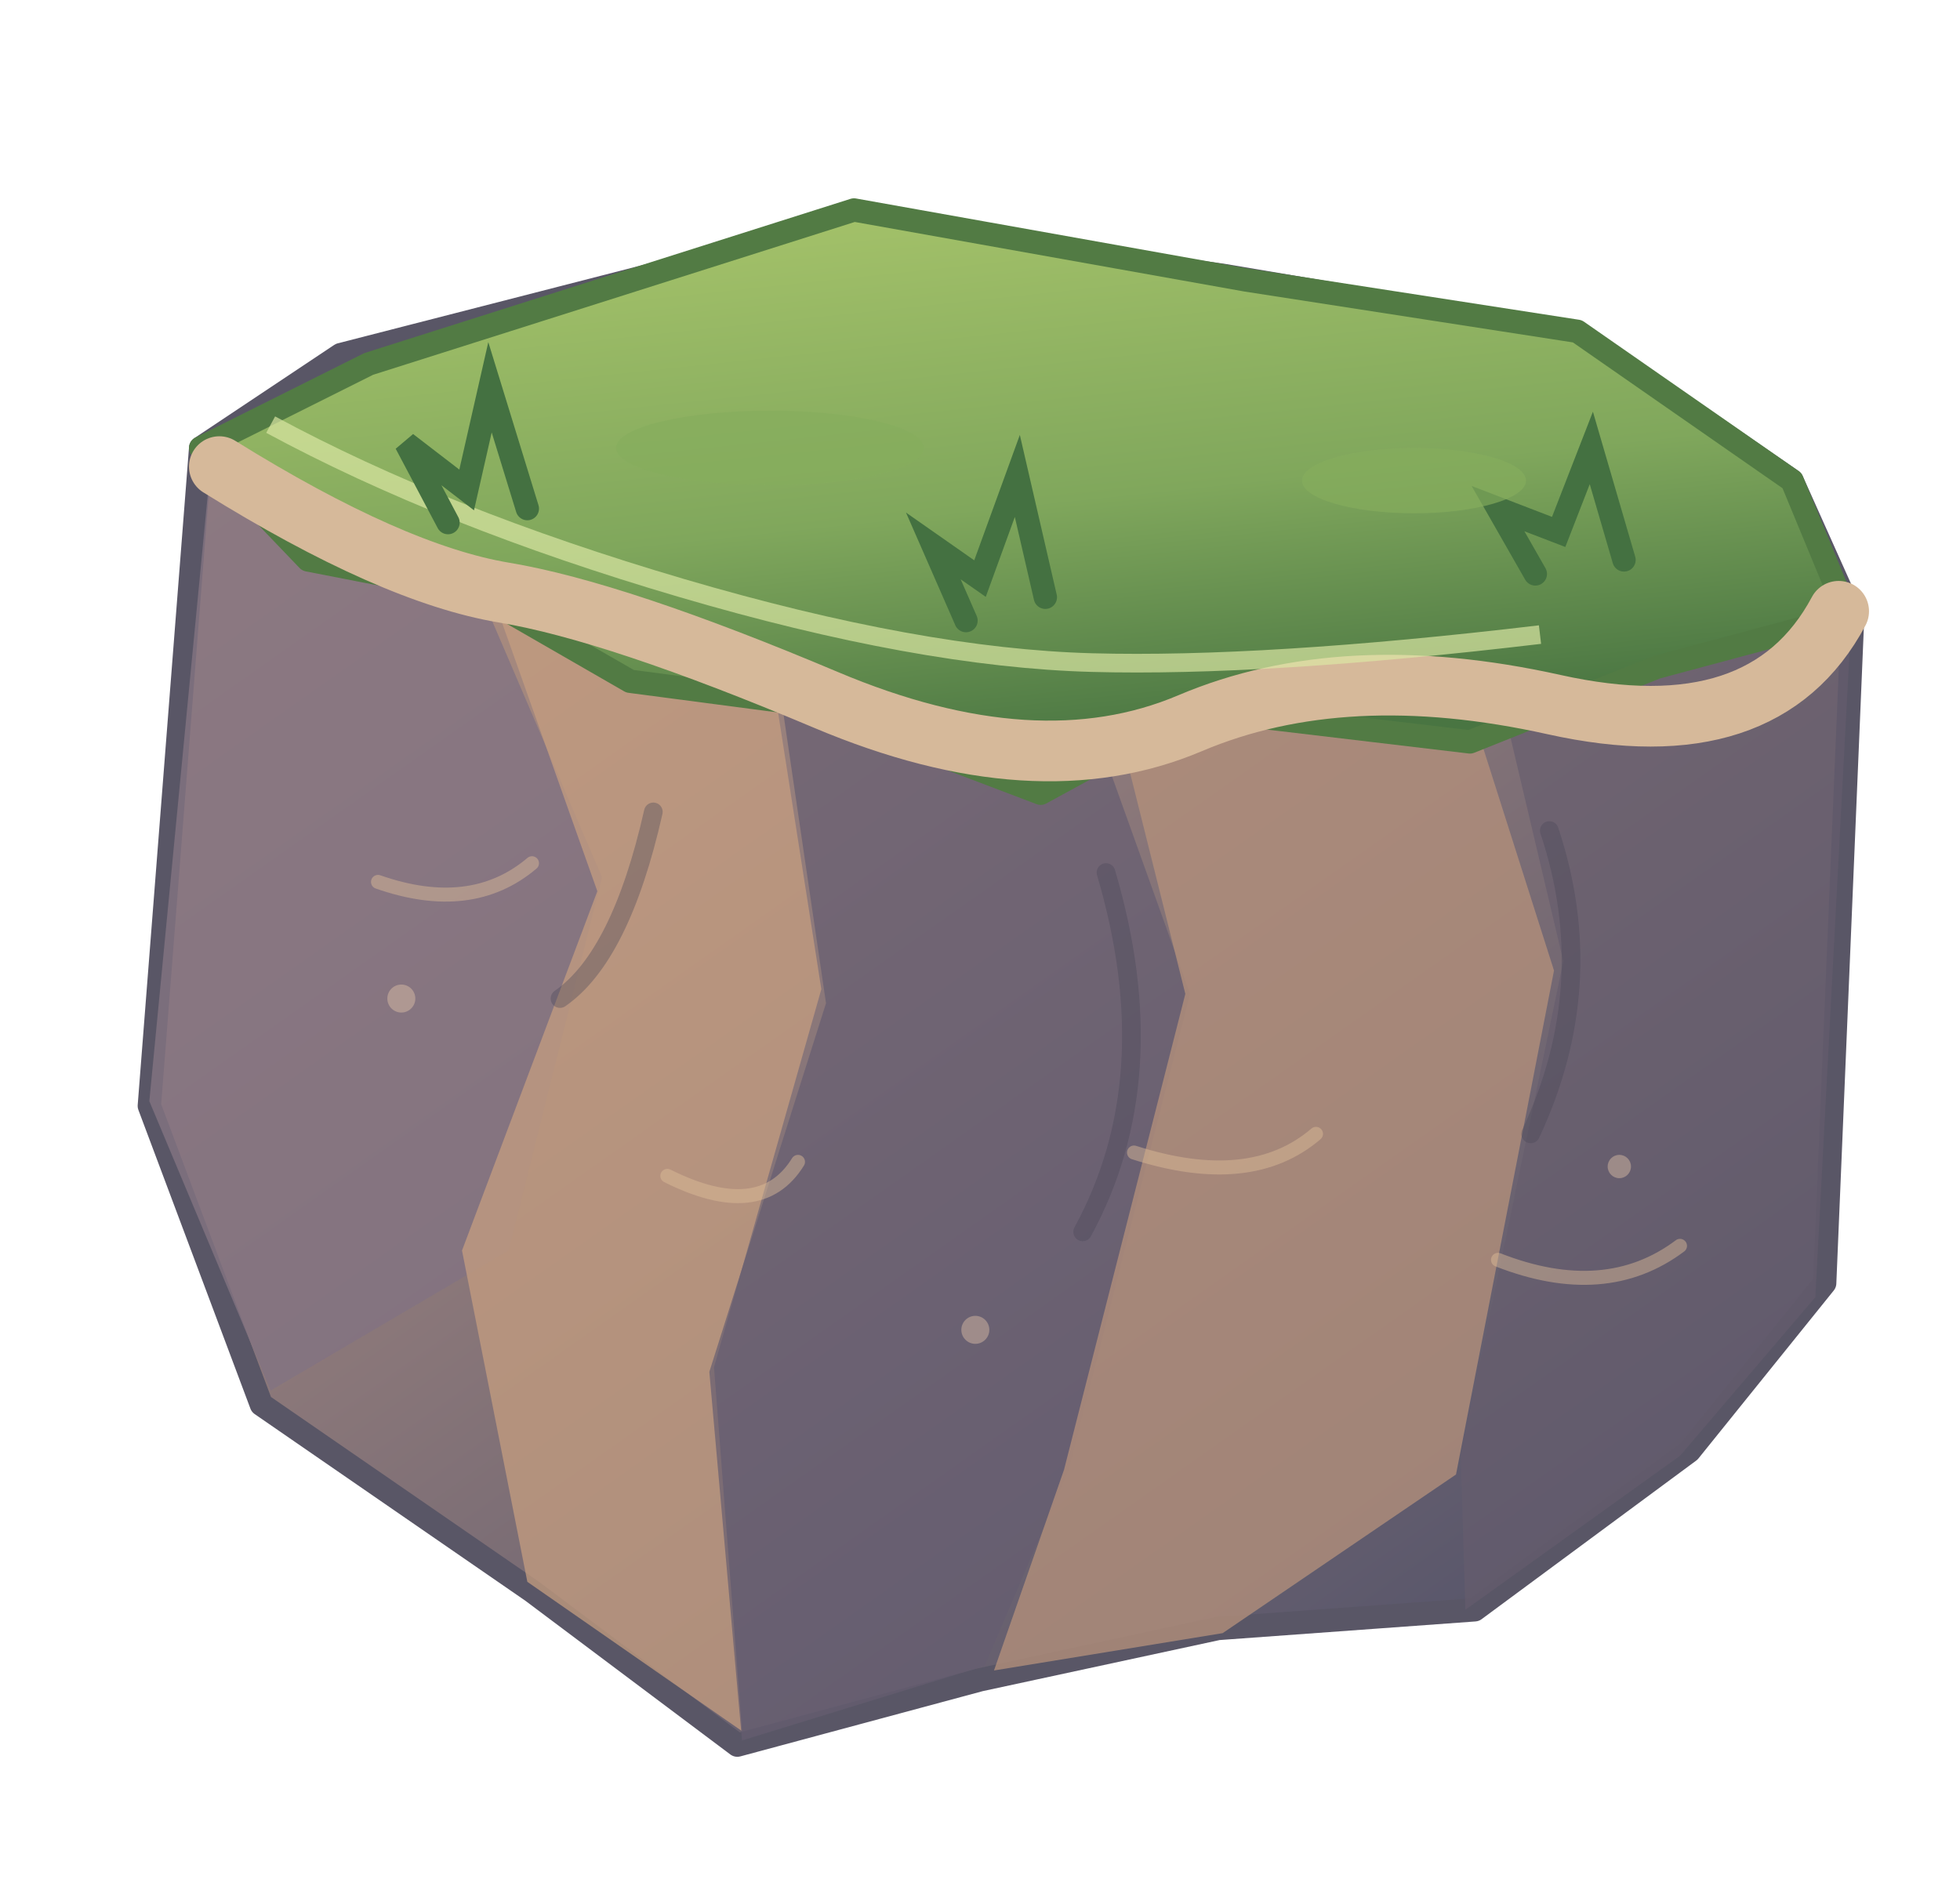
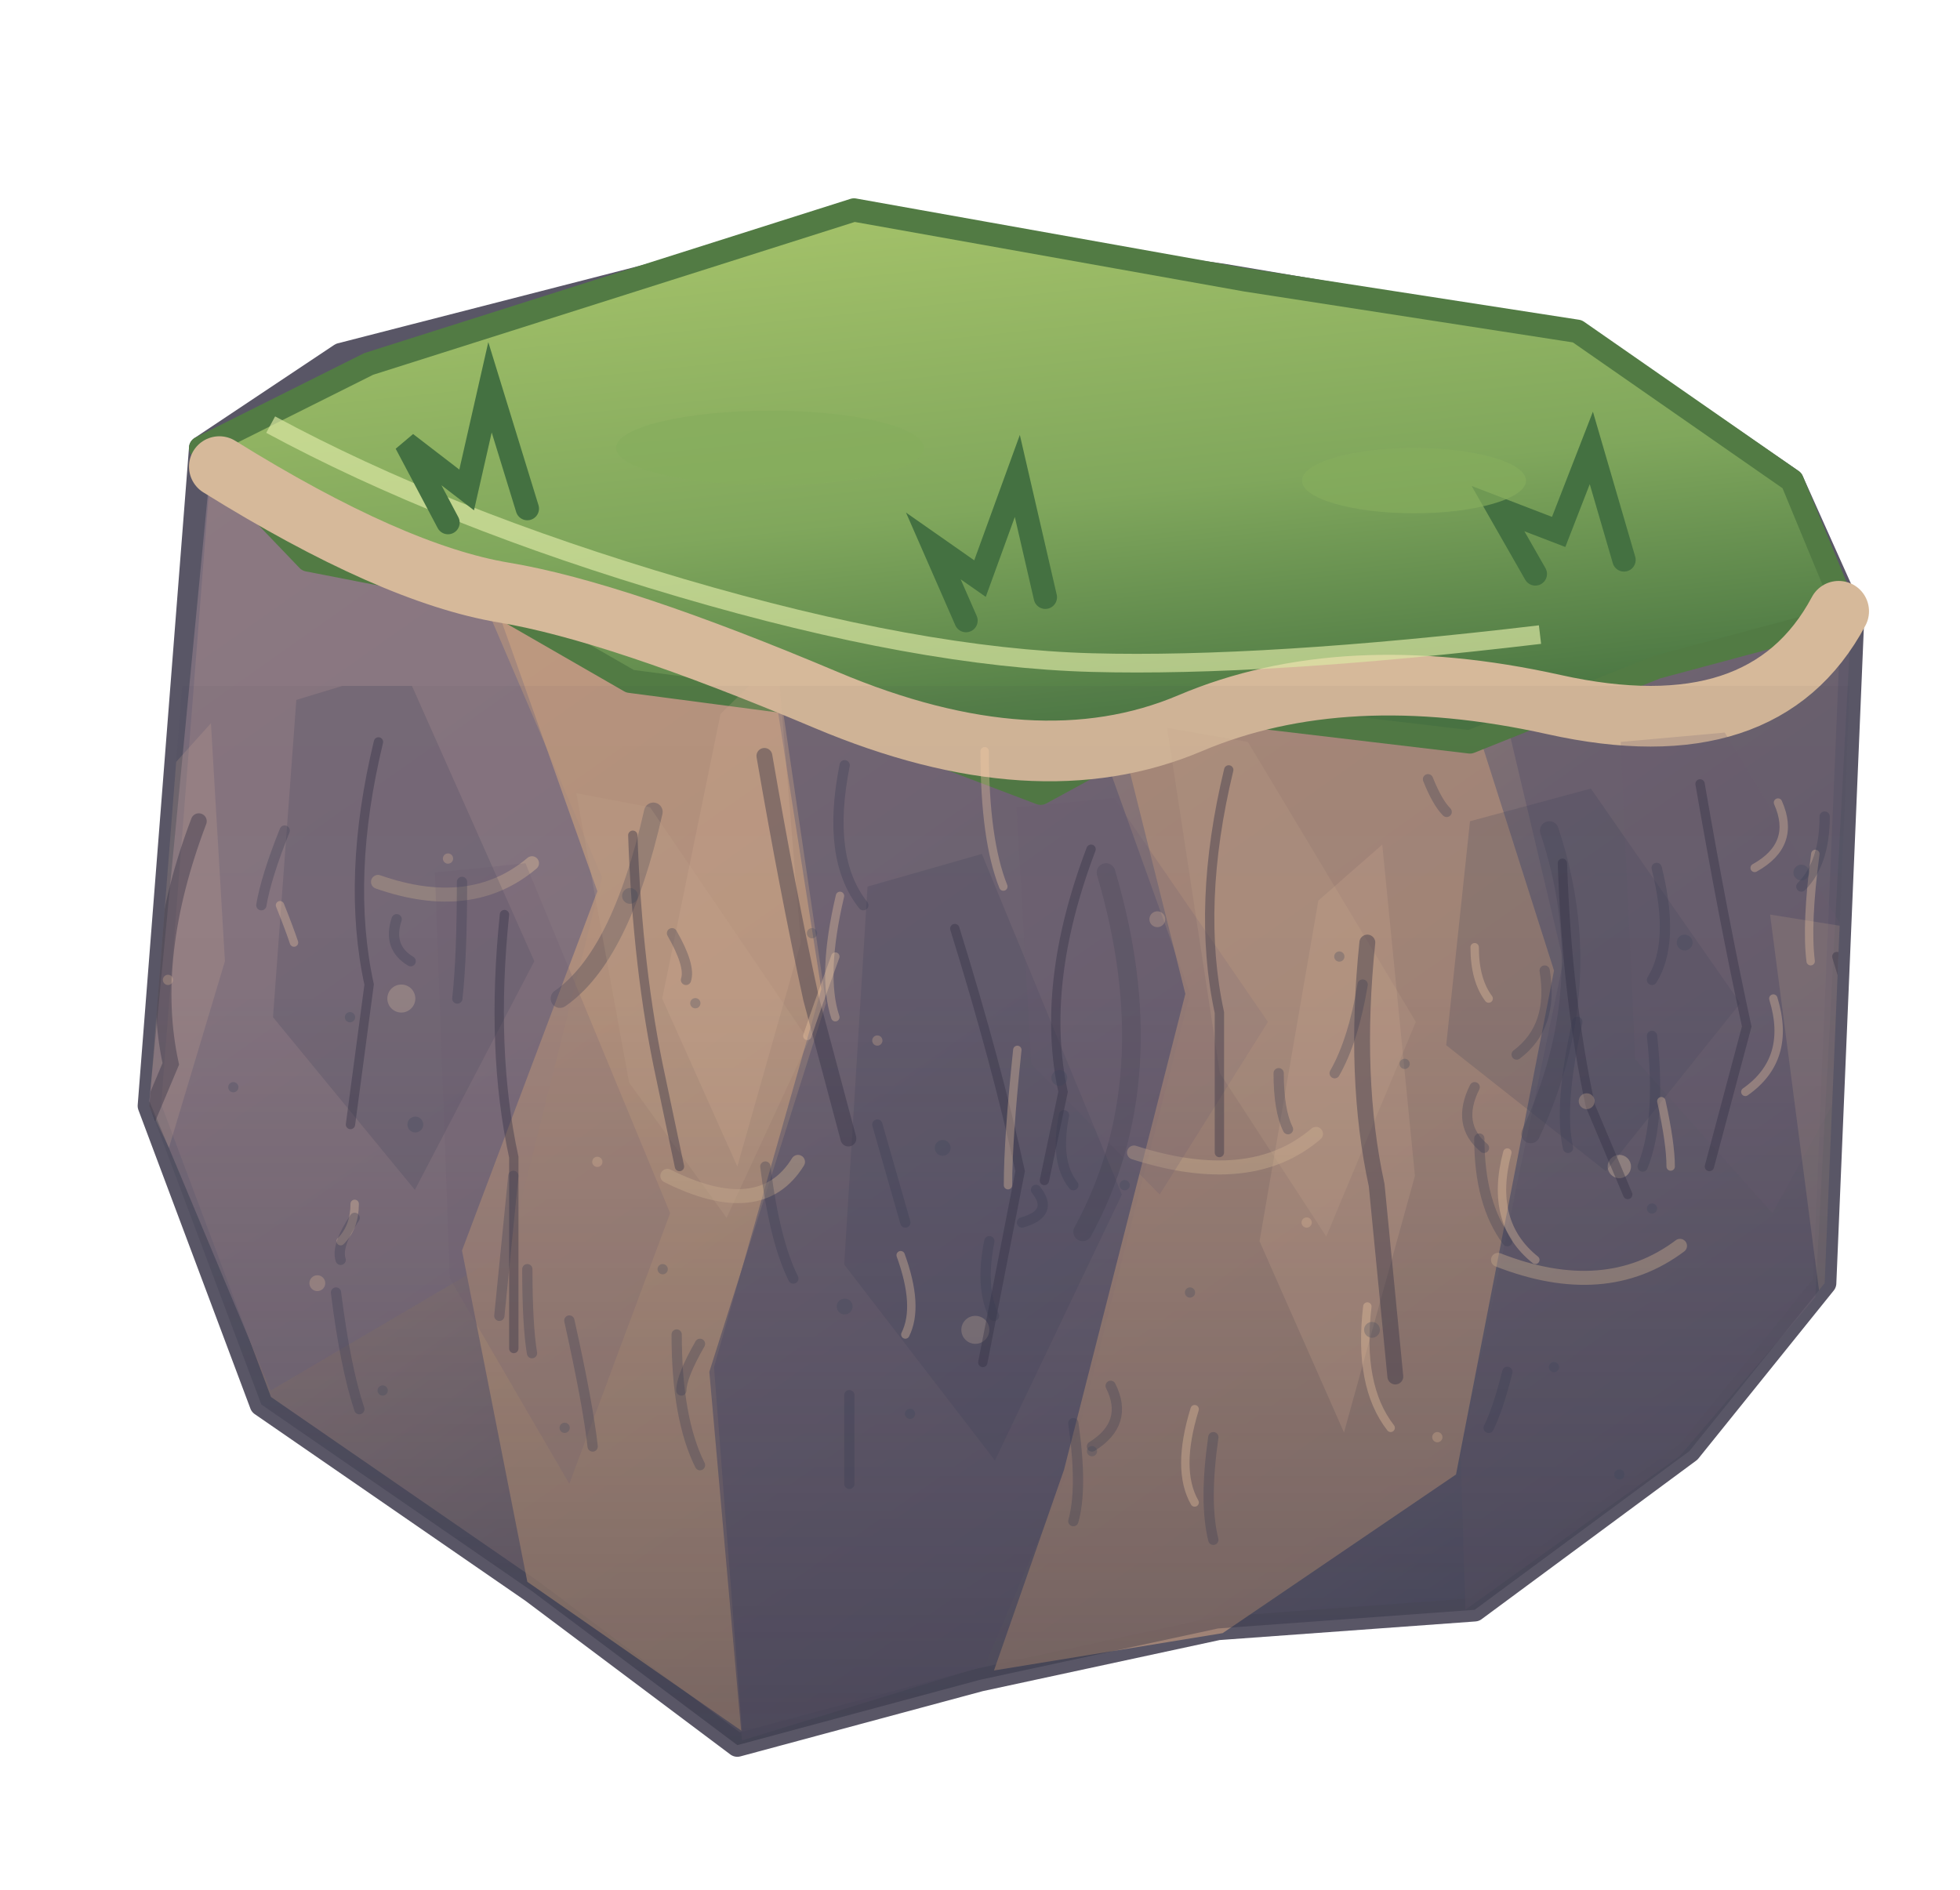
<svg xmlns="http://www.w3.org/2000/svg" viewBox="0 0 420 405">
  <defs>
    <linearGradient id="rock" x1="0" y1="0" x2=".8" y2="1">
      <stop stop-color="#c49d83" />
      <stop offset=".46" stop-color="#907b7b" />
      <stop offset="1" stop-color="#525269" />
    </linearGradient>
    <linearGradient id="green" x1="0" y1="0" x2=".3" y2="1">
      <stop stop-color="#abc76c" />
      <stop offset=".6" stop-color="#80a75c" />
      <stop offset="1" stop-color="#497542" />
    </linearGradient>
  </defs>
  <path d="M43 96 73 76 182 48 262 59 339 72 384 103 397 132 391 275 362 311 316 345 261 349 210 360 158 374 114 341 56 301 32 237Z" fill="url(#rock)" stroke="#595666" stroke-width="5" stroke-linejoin="round" />
  <path d="M45 101 102 125 129 188 109 268 58 298 32 236Z" fill="#827381" opacity=".82" />
  <path d="M106 129 166 148 176 212 153 293 159 371 113 339 99 268 128 191Z" fill="#c49c80" opacity=".76" />
  <path d="M167 147 236 160 255 213 229 315 211 357 159 373 152 294 177 215Z" fill="#655d70" opacity=".7" />
  <path d="M240 157 312 142 333 208 312 316 262 350 213 358 228 315 254 213Z" fill="#b18f7b" opacity=".8" />
  <path d="M318 134 397 127 389 278 360 312 314 345 313 312 335 206Z" fill="#655c6d" opacity=".67" />
  <g fill="none" stroke="#dfbd99" stroke-width="3" opacity=".46" stroke-linecap="round">
    <path d="M81 189q20 7 33-4M143 252q20 10 28-3M243 247q25 8 39-4M321 270q23 9 39-3" />
  </g>
  <g stroke="#484657" stroke-width="4" opacity=".37" stroke-linecap="round" fill="none">
    <path d="M140 174q-7 31-20 40M237 187q13 44-5 77M332 178q11 33-4 65" />
  </g>
  <path d="M43 96 79 78 183 45 267 60 338 71 384 103 396 132 355 143 315 159 256 152 223 170 173 151 135 146 102 127 66 120Z" fill="url(#green)" stroke="#527b44" stroke-width="5" stroke-linejoin="round" />
  <path d="M47 100Q84 123 108 127T177 150T255 155T333 151T394 131" stroke="#d6b99a" stroke-width="13" fill="none" stroke-linecap="round" />
  <path d="M58 91Q95 111 146 126T234 142T330 136" stroke="#dce7a4" stroke-width="4" opacity=".68" fill="none" />
  <g fill="none" stroke="#447141" stroke-width="5" stroke-linecap="round">
    <path d="m96 112-9-17 13 10 5-22 8 26M207 133l-7-16 10 7 8-22 6 26M329 123l-8-14 13 5 7-18 7 24" />
  </g>
  <g fill="#86ad5d" opacity=".66">
    <ellipse cx="165" cy="96" rx="33" ry="8" />
    <ellipse cx="303" cy="103" rx="24" ry="7" />
  </g>
  <g fill="#e6c7ac" opacity=".42">
    <circle cx="86" cy="214" r="3" />
    <circle cx="209" cy="285" r="3" />
    <circle cx="347" cy="250" r="2.5" />
  </g>
+   <defs>
+     <clipPath id="v7-rock-silhouette">
+       <path d="M43 96 73 76 182 48 262 59 339 72 384 103 397 132 391 275 362 311 316 345 261 349 210 360 158 374 114 341 56 301 32 237Z" />
+     </clipPath>
+     <clipPath id="v7-rock-face">
+       <rect x="0" y="147" width="420" height="237" />
+     </clipPath>
+     <linearGradient id="v7-occlusion" x1="0" y1="0" x2="0" y2="1">
+       <stop stop-color="#302e46" stop-opacity="0" />
+       <stop offset=".55" stop-color="#2f3245" stop-opacity=".06" />
+       <stop offset="1" stop-color="#252739" stop-opacity=".42" />
+     </linearGradient>
+   </defs>
+   <g clip-path="url(#v7-rock-silhouette)">
+     <g clip-path="url(#v7-rock-face)">
+       <rect width="420" height="384" fill="url(#v7-occlusion)" />
+       <g>
+         <path d="M34.4 167l10.8 -12l3.0 51l-12.0 40l-14.3 -30Z" fill="#e0b89b" opacity="0.17" />
+         <path d="M63.5 150l23.0 -7l28.0 63l-25.6 49l-30.4 -37Z" fill="#383b53" opacity="0.2" />
+         <path d="M93.2 187l19.4 -2l31.0 75l-21.6 58l-25.6 -44Z" fill="#6b586e" opacity="0.2" />
+         <path d="M123.5 170l15.8 3l34.0 50l-17.6 38l-20.9 -29Z" fill="#c1a58a" opacity="0.2" />
+         <path d="M154.4 153l12.2 -12l5.0 61l-13.6 48l-16.1 -36Z" fill="#e0b89b" opacity="0.17" />
+         <path d="M185.9 190l24.5 -7l30.0 73l-27.2 57l-32.3 -42Z" fill="#383b53" opacity="0.2" />
+         <path d="M217.8 173l20.9 -2l33.0 48l-23.2 37l-27.5 -28Z" fill="#6b586e" opacity="0.2" />
+         <path d="M250.1 156l17.3 3l36.0 60l-19.2 46l-22.8 -35Z" fill="#c1a58a" opacity="0.2" />
+         <path d="M282.5 193l13.7 -12l7.0 71l-15.2 55l-18.1 -41Z" fill="#e0b89b" opacity="0.17" />
+         <path d="M315.0 176l25.9 -7l32.0 46l-28.8 36l-34.2 -27Z" fill="#383b53" opacity="0.2" />
+         <path d="M347.3 159l22.3 -2l35.0 58l-24.8 45l-29.4 -33Z" fill="#6b586e" opacity="0.2" />
+         <path d="M379.3 196l18.7 3l38.0 69l-20.8 54l-24.7 -40Z" fill="#c1a58a" opacity="0.2" />
+       </g>
+       <g>
+         <path d="M42.6 176q-11 29 -6 52l-8 19" fill="none" stroke="#323044" stroke-width="3.4" stroke-linecap="round" opacity=".40" />
+         <path d="M81.1 159q-7 29 -2 52l-4 30" fill="none" stroke="#323044" stroke-width="2" stroke-linecap="round" opacity=".40" />
+         <path d="M108.1 196q-3 29 2 52l0 41" fill="none" stroke="#323044" stroke-width="2" stroke-linecap="round" opacity=".40" />
+         <path d="M135.6 179q1 29 6 52l4 19" fill="none" stroke="#323044" stroke-width="2" stroke-linecap="round" opacity=".40" />
+         <path d="M163.8 162q5 29 10 52l8 30" fill="none" stroke="#323044" stroke-width="3.4" stroke-linecap="round" opacity=".40" />
+         <path d="M204.6 199q9 29 14 52l-8 41" fill="none" stroke="#323044" stroke-width="2" stroke-linecap="round" opacity=".40" />
+         <path d="M233.8 182q-11 29 -6 52l-4 19" fill="none" stroke="#323044" stroke-width="2" stroke-linecap="round" opacity=".40" />
+         <path d="M263.3 165q-7 29 -2 52l0 30" fill="none" stroke="#323044" stroke-width="2" stroke-linecap="round" opacity=".40" />
+         <path d="M293.0 202q-3 29 2 52l4 41" fill="none" stroke="#323044" stroke-width="3.4" stroke-linecap="round" opacity=".40" />
+         <path d="M334.8 185q1 29 6 52l8 19" fill="none" stroke="#323044" stroke-width="2" stroke-linecap="round" opacity=".40" />
+         <path d="M364.3 168q5 29 10 52l-8 30" fill="none" stroke="#323044" stroke-width="2" stroke-linecap="round" opacity=".40" />
+         <path d="M393.6 205q9 29 14 52l-4 41" fill="none" stroke="#323044" stroke-width="2" stroke-linecap="round" opacity=".40" />
+       </g>
+       <g>
+         <path d="M179 205q-4 11 -6 17" stroke="#f8d0a8" stroke-width="1.8" opacity="0.32" fill="none" stroke-linecap="round" />
+         <path d="M110 252q-2 20 -3 30" stroke="#363a50" stroke-width="2.2" opacity="0.31" fill="none" stroke-linecap="round" />
+         <path d="M182 299q0 12 0 19" stroke="#363a50" stroke-width="2.2" opacity="0.31" fill="none" stroke-linecap="round" />
+         <path d="M60 194q2 5 3 8" stroke="#f8d0a8" stroke-width="1.8" opacity="0.32" fill="none" stroke-linecap="round" />
+         <path d="M188 241q4 14 6 21" stroke="#363a50" stroke-width="2.2" opacity="0.31" fill="none" stroke-linecap="round" />
+         <path d="M150 288q-4 7 -4 10" stroke="#363a50" stroke-width="2.2" opacity="0.31" fill="none" stroke-linecap="round" />
+         <path d="M389 183q-2 15 -1 23" stroke="#f8d0a8" stroke-width="1.8" opacity="0.32" fill="none" stroke-linecap="round" />
+         <path d="M274 230q0 8 2 12" stroke="#363a50" stroke-width="2.2" opacity="0.31" fill="none" stroke-linecap="round" />
+         <path d="M72 277q2 16 5 25" stroke="#363a50" stroke-width="2.2" opacity="0.31" fill="none" stroke-linecap="round" />
+         <path d="M381 172q4 9 -5 14" stroke="#f8d0a8" stroke-width="1.8" opacity="0.32" fill="none" stroke-linecap="round" />
+         <path d="M338 219q-4 18 -2 27" stroke="#363a50" stroke-width="2.2" opacity="0.31" fill="none" stroke-linecap="round" />
+         <path d="M212 266q-2 10 1 16" stroke="#363a50" stroke-width="2.2" opacity="0.31" fill="none" stroke-linecap="round" />
+         <path d="M211 161q0 19 4 29" stroke="#f8d0a8" stroke-width="1.8" opacity="0.32" fill="none" stroke-linecap="round" />
+         <path d="M331 208q2 12 -6 18" stroke="#363a50" stroke-width="2.2" opacity="0.31" fill="none" stroke-linecap="round" />
+         <path d="M222 255q4 5 -3 7" stroke="#363a50" stroke-width="2.2" opacity="0.31" fill="none" stroke-linecap="round" />
+         <path d="M256 302q-4 13 0 20" stroke="#f8d0a8" stroke-width="1.8" opacity="0.32" fill="none" stroke-linecap="round" />
+         <path d="M85 197q-2 6 3 9" stroke="#363a50" stroke-width="2.2" opacity="0.31" fill="none" stroke-linecap="round" />
+         <path d="M317 244q0 14 6 22" stroke="#363a50" stroke-width="2.2" opacity="0.31" fill="none" stroke-linecap="round" />
+         <path d="M40 291q2 7 -4 11" stroke="#f8d0a8" stroke-width="1.8" opacity="0.32" fill="none" stroke-linecap="round" />
+         <path d="M355 186q4 16 -1 24" stroke="#363a50" stroke-width="2.2" opacity="0.31" fill="none" stroke-linecap="round" />
+         <path d="M316 233q-4 8 2 13" stroke="#363a50" stroke-width="2.2" opacity="0.31" fill="none" stroke-linecap="round" />
+         <path d="M293 280q-2 17 5 26" stroke="#f8d0a8" stroke-width="1.8" opacity="0.32" fill="none" stroke-linecap="round" />
+         <path d="M391 175q0 10 -5 15" stroke="#363a50" stroke-width="2.2" opacity="0.31" fill="none" stroke-linecap="round" />
+         <path d="M354 222q2 18 -2 28" stroke="#363a50" stroke-width="2.2" opacity="0.31" fill="none" stroke-linecap="round" />
+         <path d="M193 269q4 11 1 17" stroke="#f8d0a8" stroke-width="1.8" opacity="0.32" fill="none" stroke-linecap="round" />
+         <path d="M181 164q-4 20 4 30" stroke="#363a50" stroke-width="2.2" opacity="0.31" fill="none" stroke-linecap="round" />
+         <path d="M292 211q-2 12 -6 19" stroke="#363a50" stroke-width="2.2" opacity="0.31" fill="none" stroke-linecap="round" />
+         <path d="M76 258q0 5 -3 8" stroke="#f8d0a8" stroke-width="1.8" opacity="0.32" fill="none" stroke-linecap="round" />
+         <path d="M230 305q2 14 0 21" stroke="#363a50" stroke-width="2.2" opacity="0.31" fill="none" stroke-linecap="round" />
+         <path d="M144 200q4 7 3 10" stroke="#363a50" stroke-width="2.2" opacity="0.31" fill="none" stroke-linecap="round" />
+         <path d="M323 247q-4 15 6 23" stroke="#f8d0a8" stroke-width="1.8" opacity="0.32" fill="none" stroke-linecap="round" />
+         <path d="M323 294q-2 8 -4 12" stroke="#363a50" stroke-width="2.2" opacity="0.31" fill="none" stroke-linecap="round" />
+         <path d="M99 189q0 16 -1 25" stroke="#363a50" stroke-width="2.2" opacity="0.31" fill="none" stroke-linecap="round" />
+         <path d="M356 236q2 9 2 14" stroke="#f8d0a8" stroke-width="1.8" opacity="0.32" fill="none" stroke-linecap="round" />
+         <path d="M122 283q4 18 5 27" stroke="#363a50" stroke-width="2.2" opacity="0.31" fill="none" stroke-linecap="round" />
+         <path d="M61 178q-4 10 -5 16" stroke="#363a50" stroke-width="2.2" opacity="0.31" fill="none" stroke-linecap="round" />
+         <path d="M218 225q-2 19 -2 29" stroke="#f8d0a8" stroke-width="1.8" opacity="0.32" fill="none" stroke-linecap="round" />
+         <path d="M113 272q0 12 1 18" stroke="#363a50" stroke-width="2.2" opacity="0.31" fill="none" stroke-linecap="round" />
+         <path d="M306 167q2 5 4 7" stroke="#363a50" stroke-width="2.2" opacity="0.31" fill="none" stroke-linecap="round" />
+         <path d="M380 214q4 13 -6 20" stroke="#f8d0a8" stroke-width="1.8" opacity="0.32" fill="none" stroke-linecap="round" />
+         <path d="M76 261q-4 6 -3 9" stroke="#363a50" stroke-width="2.2" opacity="0.31" fill="none" stroke-linecap="round" />
+         <path d="M260 308q-2 14 0 22" stroke="#363a50" stroke-width="2.2" opacity="0.31" fill="none" stroke-linecap="round" />
+         <path d="M316 203q0 7 3 11" stroke="#f8d0a8" stroke-width="1.8" opacity="0.32" fill="none" stroke-linecap="round" />
+         <path d="M164 250q2 16 6 24" stroke="#363a50" stroke-width="2.2" opacity="0.31" fill="none" stroke-linecap="round" />
+         <path d="M238 297q4 8 -4 13" stroke="#363a50" stroke-width="2.2" opacity="0.31" fill="none" stroke-linecap="round" />
+         <path d="M180 192q-4 17 -1 26" stroke="#f8d0a8" stroke-width="1.8" opacity="0.32" fill="none" stroke-linecap="round" />
+         <path d="M228 239q-2 10 2 15" stroke="#363a50" stroke-width="2.2" opacity="0.31" fill="none" stroke-linecap="round" />
+         <path d="M145 286q0 18 5 28" stroke="#363a50" stroke-width="2.2" opacity="0.31" fill="none" stroke-linecap="round" />
+       </g>
+       <g>
+         <circle cx="68" cy="275" r="1.7" fill="#e5bd99" opacity=".28" />
+         <circle cx="121" cy="306" r="1.1" fill="#3b4659" opacity=".28" />
+         <circle cx="174" cy="200" r="1.1" fill="#3b4659" opacity=".28" />
+         <circle cx="227" cy="231" r="1.7" fill="#3b4659" opacity=".28" />
+         <circle cx="280" cy="262" r="1.1" fill="#e5bd99" opacity=".28" />
+         <circle cx="333" cy="293" r="1.1" fill="#3b4659" opacity=".28" />
+         <circle cx="386" cy="187" r="1.7" fill="#3b4659" opacity=".28" />
+         <circle cx="75" cy="218" r="1.1" fill="#3b4659" opacity=".28" />
+         <circle cx="128" cy="249" r="1.1" fill="#e5bd99" opacity=".28" />
+         <circle cx="181" cy="280" r="1.7" fill="#3b4659" opacity=".28" />
+         <circle cx="234" cy="311" r="1.1" fill="#3b4659" opacity=".28" />
+         <circle cx="287" cy="205" r="1.1" fill="#3b4659" opacity=".28" />
+         <circle cx="340" cy="236" r="1.7" fill="#e5bd99" opacity=".28" />
+         <circle cx="393" cy="267" r="1.1" fill="#3b4659" opacity=".28" />
+         <circle cx="82" cy="298" r="1.1" fill="#3b4659" opacity=".28" />
+         <circle cx="135" cy="192" r="1.7" fill="#3b4659" opacity=".28" />
+         <circle cx="188" cy="223" r="1.1" fill="#e5bd99" opacity=".28" />
+         <circle cx="241" cy="254" r="1.1" fill="#3b4659" opacity=".28" />
+         <circle cx="294" cy="285" r="1.7" fill="#3b4659" opacity=".28" />
+         <circle cx="347" cy="316" r="1.1" fill="#3b4659" opacity=".28" />
+         <circle cx="36" cy="210" r="1.1" fill="#e5bd99" opacity=".28" />
+         <circle cx="89" cy="241" r="1.7" fill="#3b4659" opacity=".28" />
+         <circle cx="142" cy="272" r="1.1" fill="#3b4659" opacity=".28" />
+         <circle cx="195" cy="303" r="1.1" fill="#3b4659" opacity=".28" />
+         <circle cx="248" cy="197" r="1.7" fill="#e5bd99" opacity=".28" />
+         <circle cx="301" cy="228" r="1.1" fill="#3b4659" opacity=".28" />
+         <circle cx="354" cy="259" r="1.1" fill="#3b4659" opacity=".28" />
+         <circle cx="43" cy="290" r="1.7" fill="#3b4659" opacity=".28" />
+         <circle cx="96" cy="184" r="1.1" fill="#e5bd99" opacity=".28" />
+         <circle cx="149" cy="215" r="1.1" fill="#3b4659" opacity=".28" />
+         <circle cx="202" cy="246" r="1.7" fill="#3b4659" opacity=".28" />
+         <circle cx="255" cy="277" r="1.1" fill="#3b4659" opacity=".28" />
+         <circle cx="308" cy="308" r="1.1" fill="#e5bd99" opacity=".28" />
+         <circle cx="361" cy="202" r="1.7" fill="#3b4659" opacity=".28" />
+         <circle cx="50" cy="233" r="1.1" fill="#3b4659" opacity=".28" />
+       </g>
+     </g>
+   </g>
</svg>
